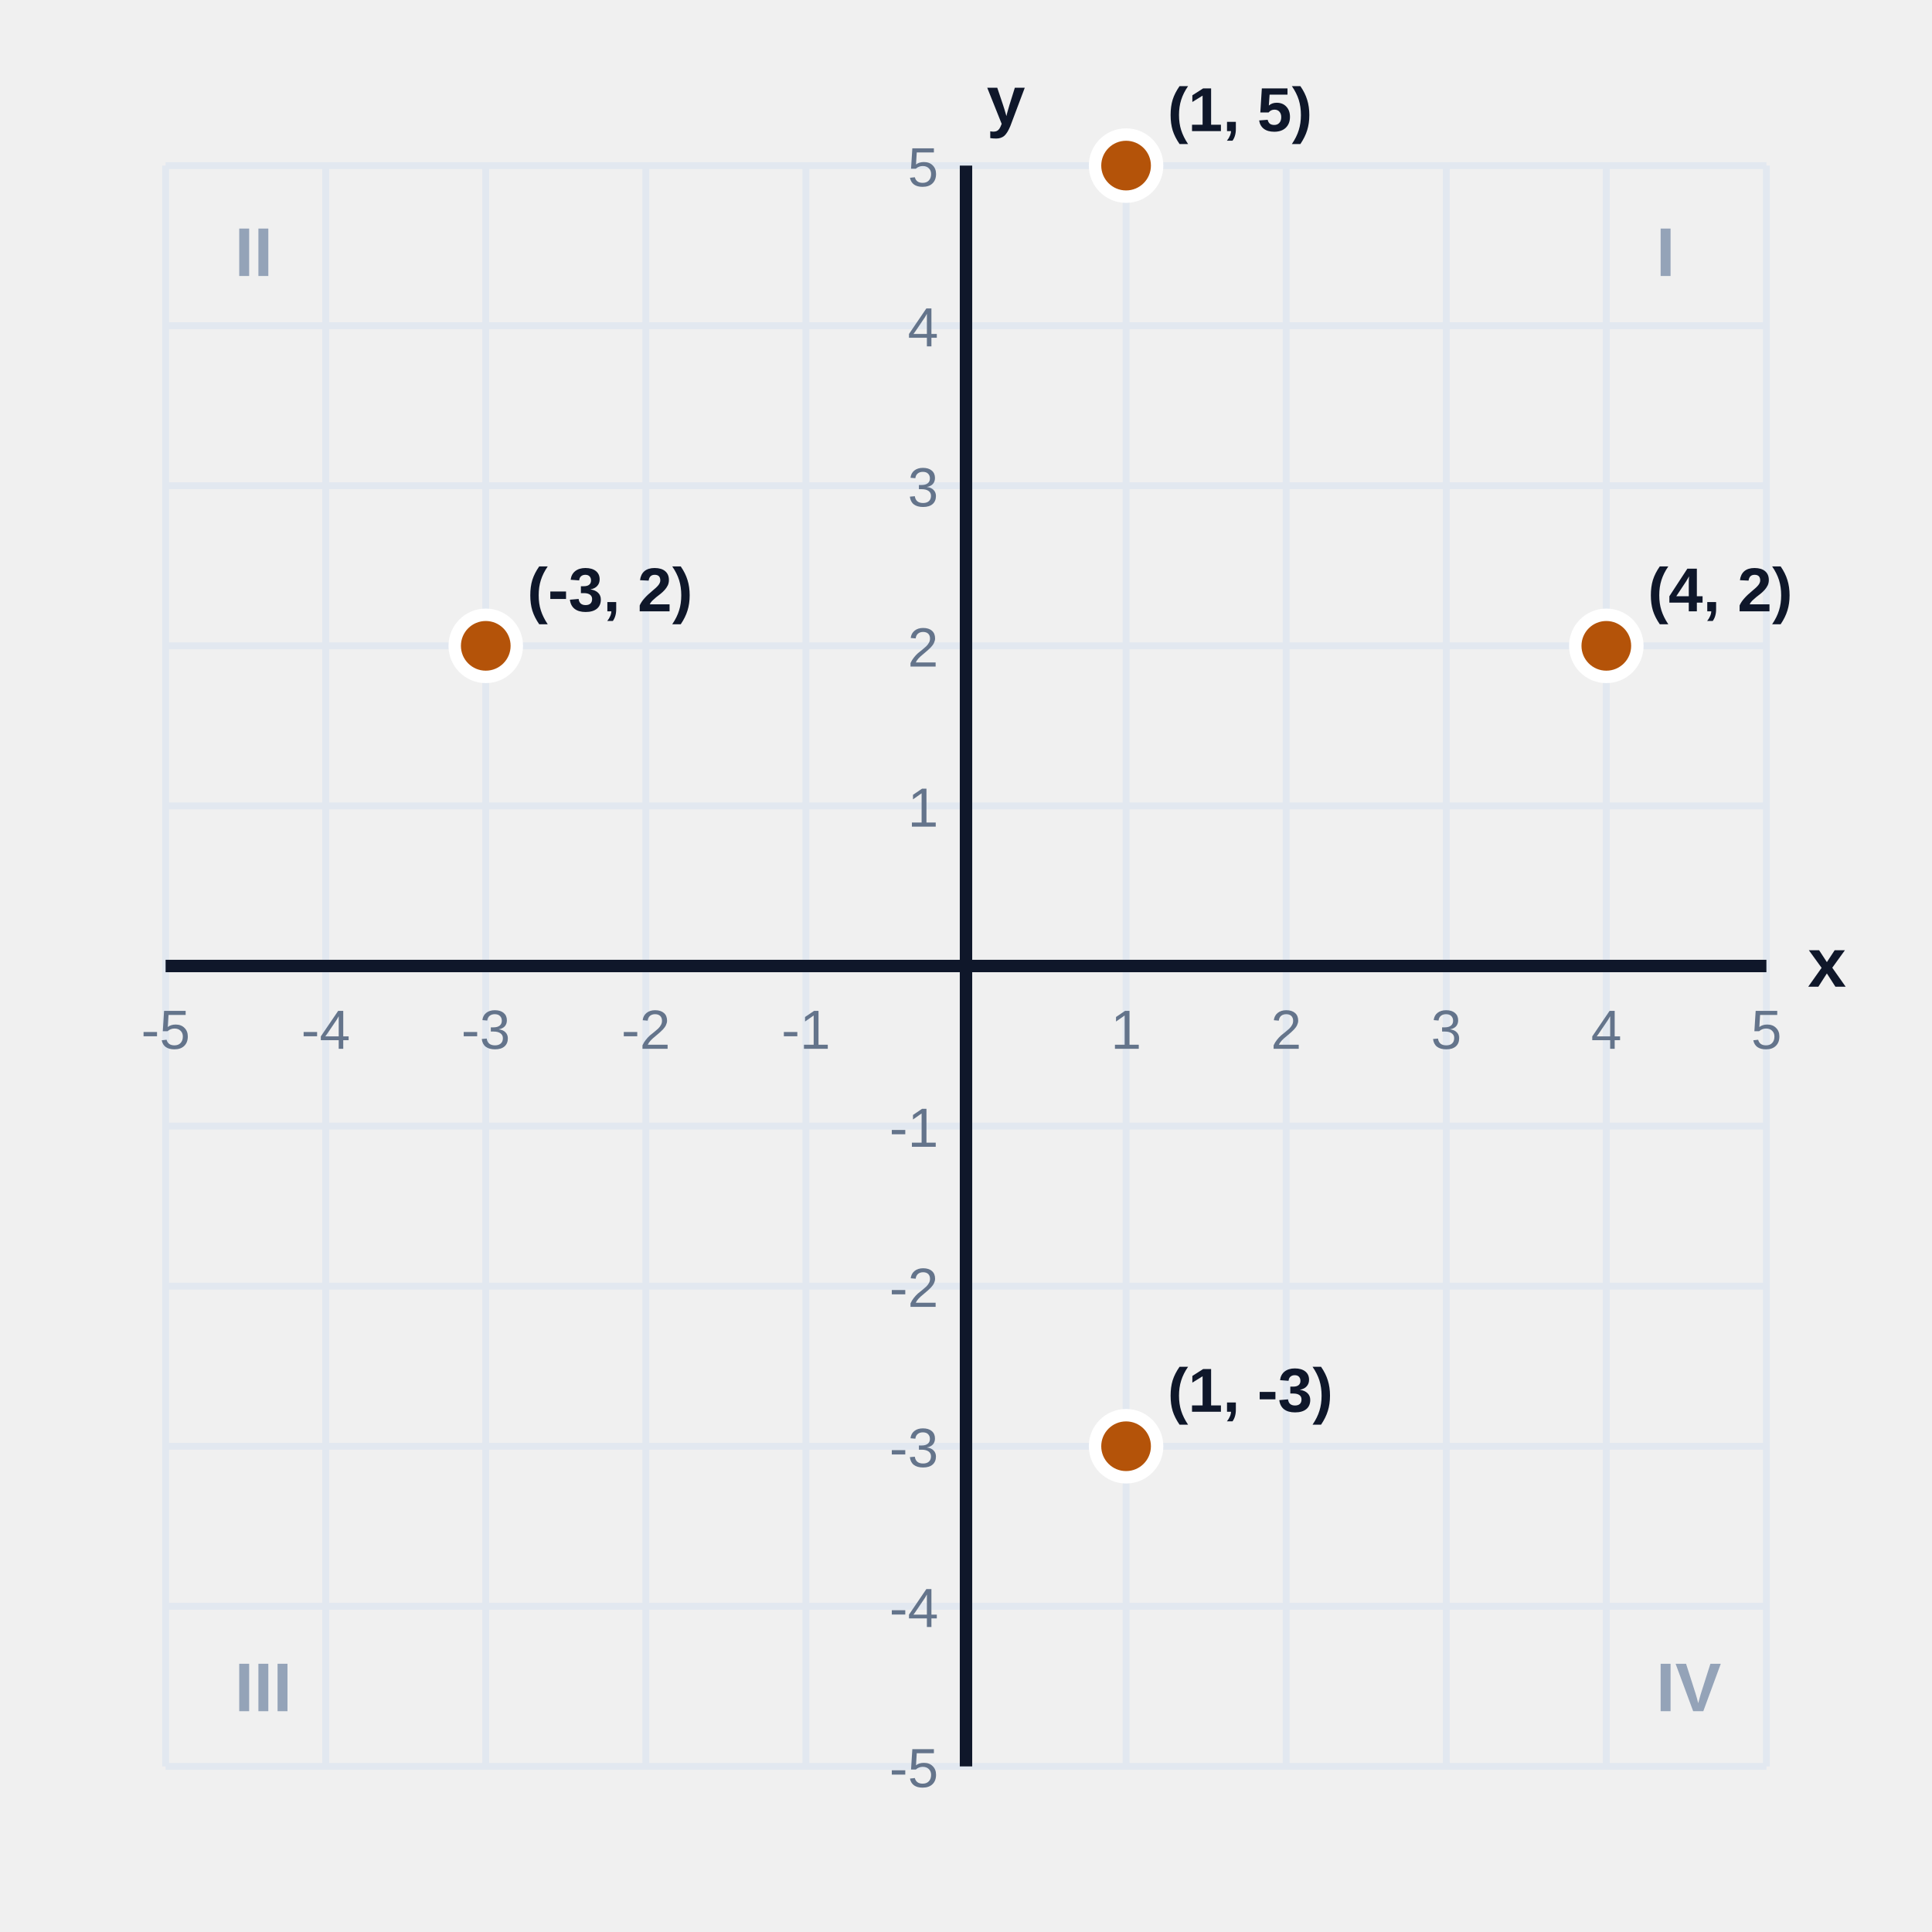
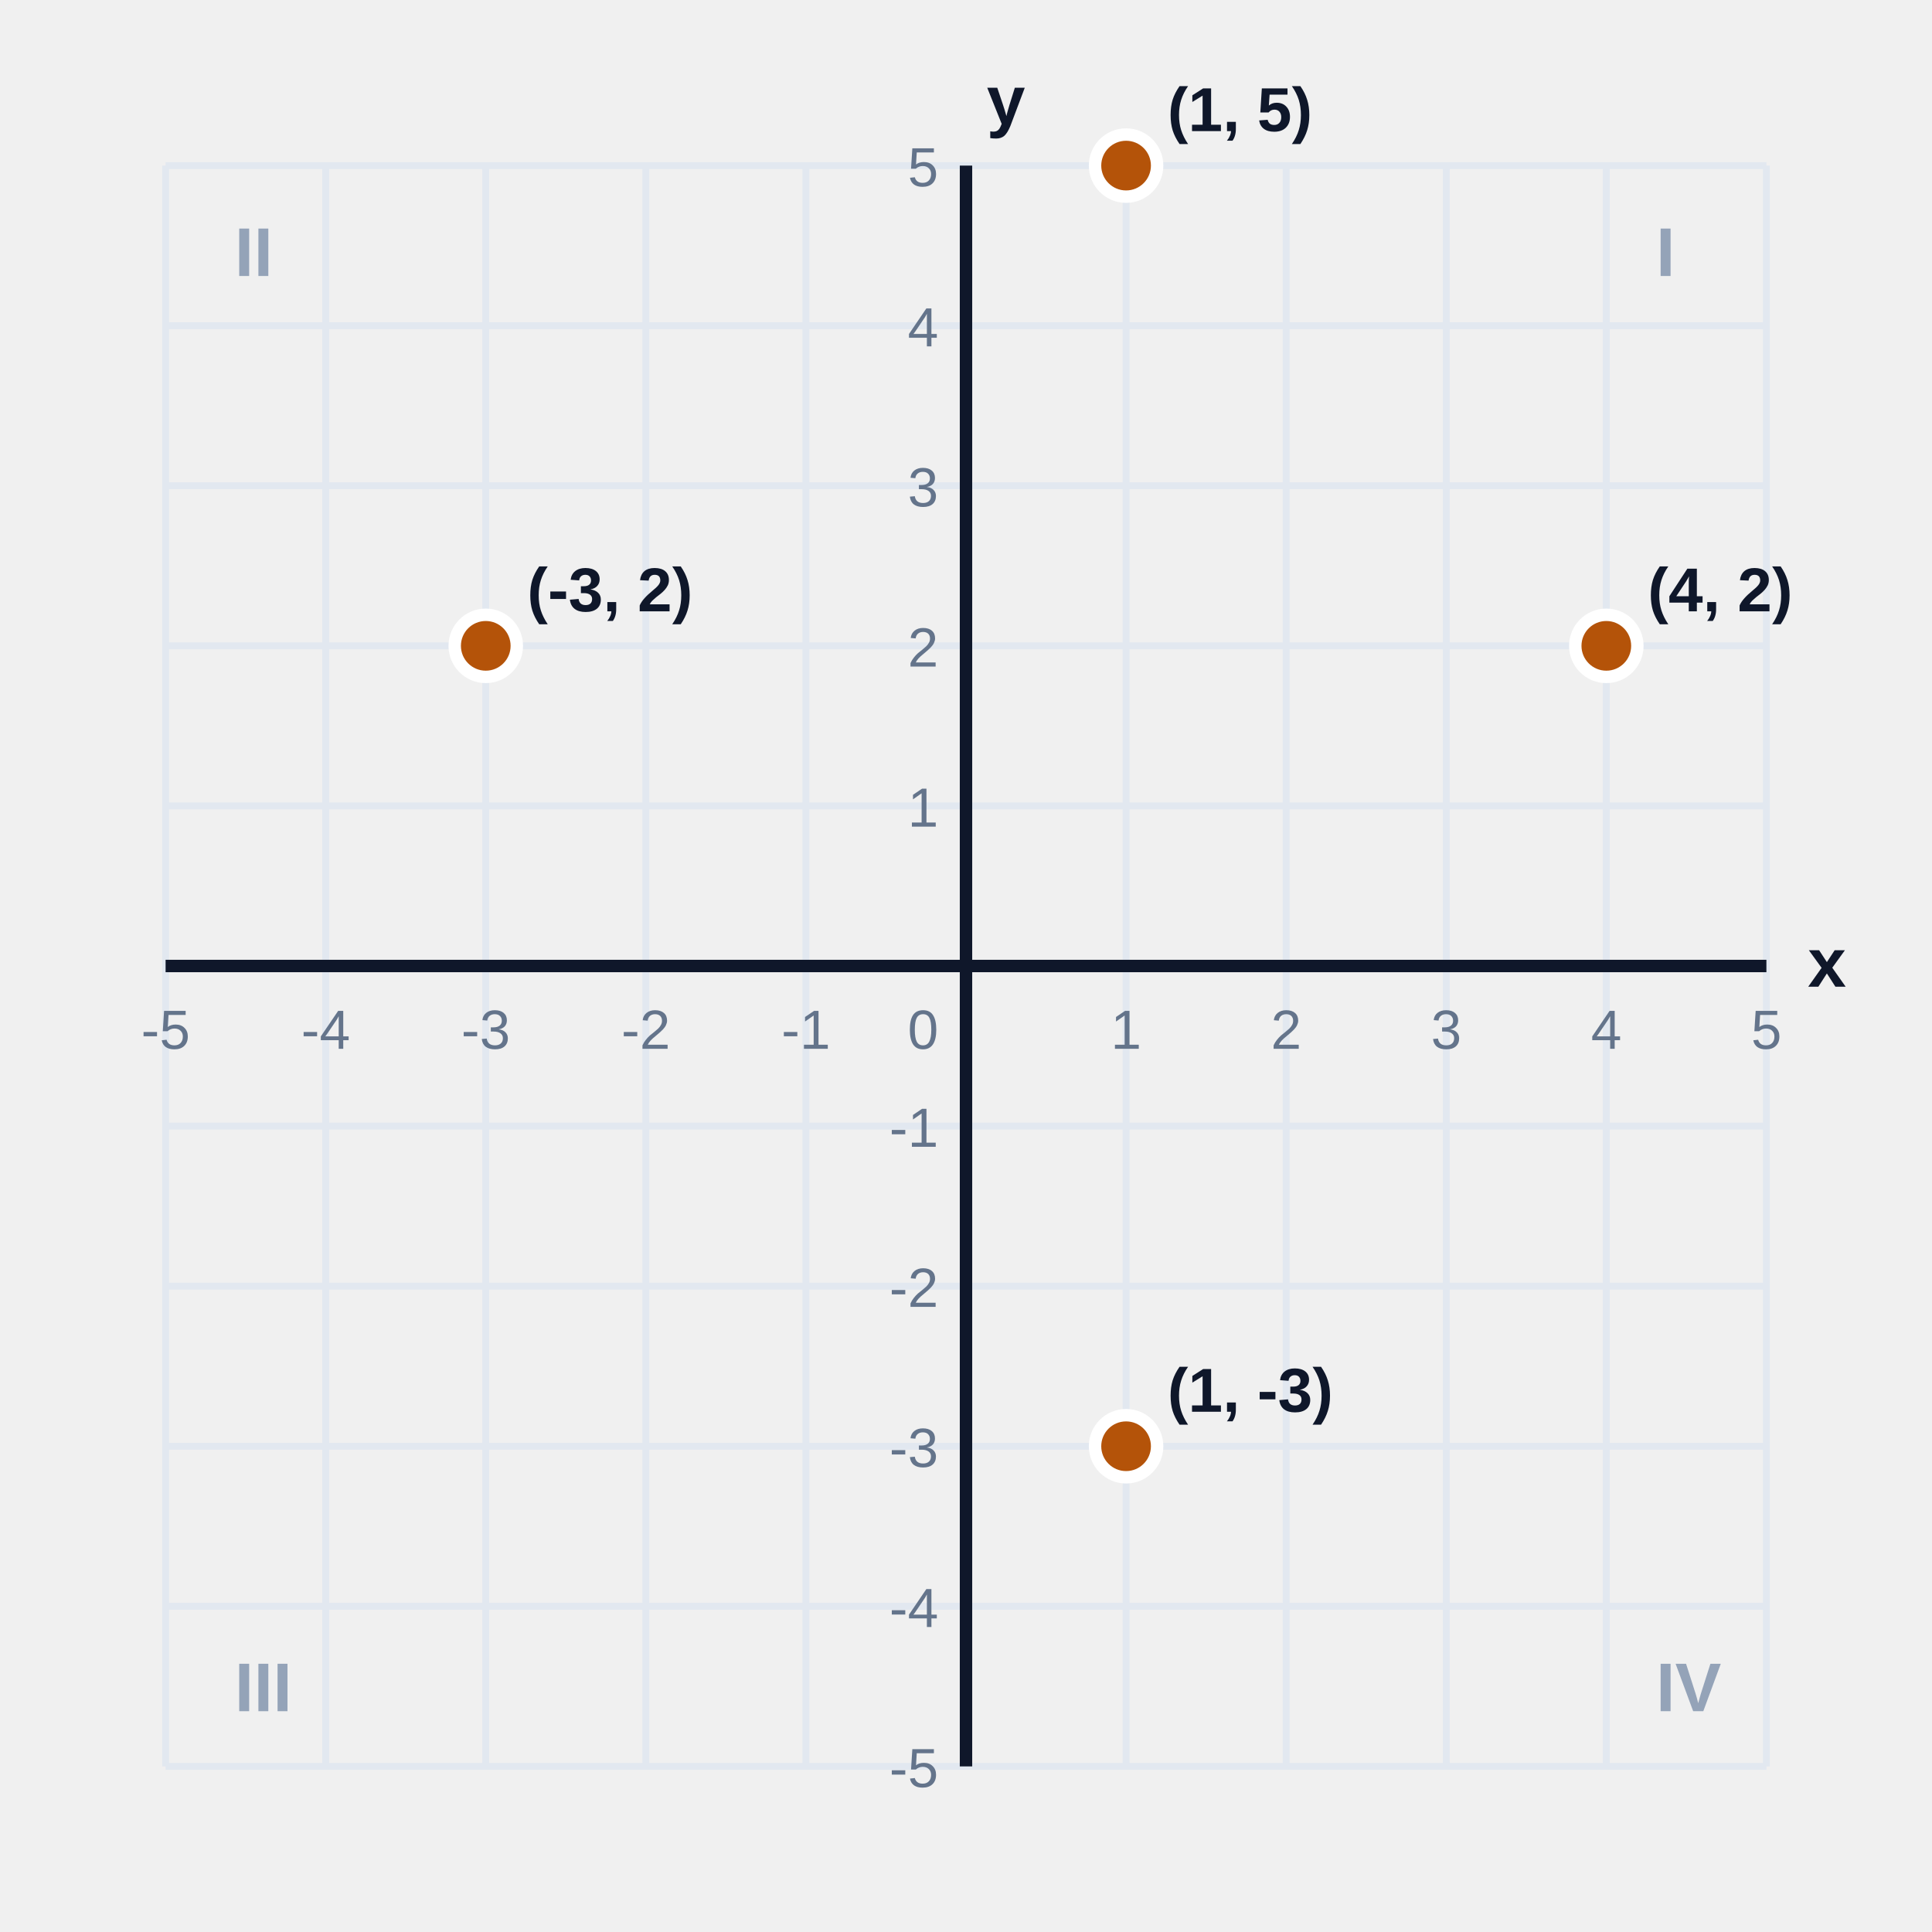
<svg xmlns="http://www.w3.org/2000/svg" width="280" height="280" viewBox="0 0 280 280" role="img" aria-label="Coordinate plane grid" style="background:white;max-width:100%;height:auto;border:1.5px solid #cbd5e1;border-radius:8px;padding:4px;">
+   <text x="136" y="152" text-anchor="end" font-size="8" fill="#64748b" font-family="'Hanken Grotesk',Arial,sans-serif">0</text>
  <line x1="24" y1="24" x2="24" y2="256" stroke="#e2e8f0" stroke-width="1" />
  <line x1="24" y1="256" x2="256" y2="256" stroke="#e2e8f0" stroke-width="1" />
  <text x="24" y="152" text-anchor="middle" font-size="8" fill="#64748b" font-family="'Hanken Grotesk',Arial,sans-serif">-5</text>
  <text x="136" y="259" text-anchor="end" font-size="8" fill="#64748b" font-family="'Hanken Grotesk',Arial,sans-serif">-5</text>
  <line x1="47.2" y1="24" x2="47.2" y2="256" stroke="#e2e8f0" stroke-width="1" />
  <line x1="24" y1="232.8" x2="256" y2="232.8" stroke="#e2e8f0" stroke-width="1" />
  <text x="47.2" y="152" text-anchor="middle" font-size="8" fill="#64748b" font-family="'Hanken Grotesk',Arial,sans-serif">-4</text>
  <text x="136" y="235.8" text-anchor="end" font-size="8" fill="#64748b" font-family="'Hanken Grotesk',Arial,sans-serif">-4</text>
  <line x1="70.4" y1="24" x2="70.4" y2="256" stroke="#e2e8f0" stroke-width="1" />
  <line x1="24" y1="209.6" x2="256" y2="209.6" stroke="#e2e8f0" stroke-width="1" />
  <text x="70.4" y="152" text-anchor="middle" font-size="8" fill="#64748b" font-family="'Hanken Grotesk',Arial,sans-serif">-3</text>
  <text x="136" y="212.6" text-anchor="end" font-size="8" fill="#64748b" font-family="'Hanken Grotesk',Arial,sans-serif">-3</text>
  <line x1="93.6" y1="24" x2="93.6" y2="256" stroke="#e2e8f0" stroke-width="1" />
  <line x1="24" y1="186.4" x2="256" y2="186.4" stroke="#e2e8f0" stroke-width="1" />
  <text x="93.6" y="152" text-anchor="middle" font-size="8" fill="#64748b" font-family="'Hanken Grotesk',Arial,sans-serif">-2</text>
  <text x="136" y="189.4" text-anchor="end" font-size="8" fill="#64748b" font-family="'Hanken Grotesk',Arial,sans-serif">-2</text>
  <line x1="116.8" y1="24" x2="116.8" y2="256" stroke="#e2e8f0" stroke-width="1" />
  <line x1="24" y1="163.2" x2="256" y2="163.2" stroke="#e2e8f0" stroke-width="1" />
  <text x="116.8" y="152" text-anchor="middle" font-size="8" fill="#64748b" font-family="'Hanken Grotesk',Arial,sans-serif">-1</text>
  <text x="136" y="166.2" text-anchor="end" font-size="8" fill="#64748b" font-family="'Hanken Grotesk',Arial,sans-serif">-1</text>
  <line x1="140" y1="24" x2="140" y2="256" stroke="#e2e8f0" stroke-width="1" />
  <line x1="24" y1="140" x2="256" y2="140" stroke="#e2e8f0" stroke-width="1" />
  <line x1="163.2" y1="24" x2="163.2" y2="256" stroke="#e2e8f0" stroke-width="1" />
  <line x1="24" y1="116.8" x2="256" y2="116.8" stroke="#e2e8f0" stroke-width="1" />
  <text x="163.2" y="152" text-anchor="middle" font-size="8" fill="#64748b" font-family="'Hanken Grotesk',Arial,sans-serif">1</text>
  <text x="136" y="119.8" text-anchor="end" font-size="8" fill="#64748b" font-family="'Hanken Grotesk',Arial,sans-serif">1</text>
  <line x1="186.4" y1="24" x2="186.4" y2="256" stroke="#e2e8f0" stroke-width="1" />
  <line x1="24" y1="93.6" x2="256" y2="93.6" stroke="#e2e8f0" stroke-width="1" />
  <text x="186.4" y="152" text-anchor="middle" font-size="8" fill="#64748b" font-family="'Hanken Grotesk',Arial,sans-serif">2</text>
  <text x="136" y="96.6" text-anchor="end" font-size="8" fill="#64748b" font-family="'Hanken Grotesk',Arial,sans-serif">2</text>
  <line x1="209.6" y1="24" x2="209.6" y2="256" stroke="#e2e8f0" stroke-width="1" />
  <line x1="24" y1="70.4" x2="256" y2="70.4" stroke="#e2e8f0" stroke-width="1" />
  <text x="209.6" y="152" text-anchor="middle" font-size="8" fill="#64748b" font-family="'Hanken Grotesk',Arial,sans-serif">3</text>
  <text x="136" y="73.4" text-anchor="end" font-size="8" fill="#64748b" font-family="'Hanken Grotesk',Arial,sans-serif">3</text>
  <line x1="232.8" y1="24" x2="232.8" y2="256" stroke="#e2e8f0" stroke-width="1" />
  <line x1="24" y1="47.2" x2="256" y2="47.2" stroke="#e2e8f0" stroke-width="1" />
  <text x="232.8" y="152" text-anchor="middle" font-size="8" fill="#64748b" font-family="'Hanken Grotesk',Arial,sans-serif">4</text>
  <text x="136" y="50.2" text-anchor="end" font-size="8" fill="#64748b" font-family="'Hanken Grotesk',Arial,sans-serif">4</text>
  <line x1="256" y1="24" x2="256" y2="256" stroke="#e2e8f0" stroke-width="1" />
  <line x1="24" y1="24" x2="256" y2="24" stroke="#e2e8f0" stroke-width="1" />
  <text x="256" y="152" text-anchor="middle" font-size="8" fill="#64748b" font-family="'Hanken Grotesk',Arial,sans-serif">5</text>
  <text x="136" y="27" text-anchor="end" font-size="8" fill="#64748b" font-family="'Hanken Grotesk',Arial,sans-serif">5</text>
  <text x="240" y="40" font-size="10" font-weight="800" fill="#94a3b8" font-family="'Hanken Grotesk',Arial,sans-serif">I</text>
  <text x="34" y="40" font-size="10" font-weight="800" fill="#94a3b8" font-family="'Hanken Grotesk',Arial,sans-serif">II</text>
  <text x="34" y="248" font-size="10" font-weight="800" fill="#94a3b8" font-family="'Hanken Grotesk',Arial,sans-serif">III</text>
  <text x="240" y="248" font-size="10" font-weight="800" fill="#94a3b8" font-family="'Hanken Grotesk',Arial,sans-serif">IV</text>
  <line x1="24" y1="140" x2="256" y2="140" stroke="#0f172a" stroke-width="1.8" />
  <line x1="140" y1="24" x2="140" y2="256" stroke="#0f172a" stroke-width="1.8" />
  <text x="262" y="143" font-size="10" font-weight="800" fill="#0f172a" font-family="'Hanken Grotesk',Arial,sans-serif">x</text>
  <text x="143" y="18" font-size="10" font-weight="800" fill="#0f172a" font-family="'Hanken Grotesk',Arial,sans-serif">y</text>
  <circle cx="70.4" cy="93.6" r="4.5" fill="#b45309" stroke="#fff" stroke-width="1.8" />
  <text x="76.4" y="88.6" font-size="9" font-weight="800" fill="#0f172a" font-family="'Hanken Grotesk',Arial,sans-serif">(-3, 2)</text>
  <circle cx="232.8" cy="93.6" r="4.5" fill="#b45309" stroke="#fff" stroke-width="1.8" />
  <text x="238.8" y="88.6" font-size="9" font-weight="800" fill="#0f172a" font-family="'Hanken Grotesk',Arial,sans-serif">(4, 2)</text>
  <circle cx="163.2" cy="209.6" r="4.5" fill="#b45309" stroke="#fff" stroke-width="1.8" />
  <text x="169.2" y="204.6" font-size="9" font-weight="800" fill="#0f172a" font-family="'Hanken Grotesk',Arial,sans-serif">(1, -3)</text>
  <circle cx="163.2" cy="24.0" r="4.5" fill="#b45309" stroke="#fff" stroke-width="1.8" />
  <text x="169.2" y="19.0" font-size="9" font-weight="800" fill="#0f172a" font-family="'Hanken Grotesk',Arial,sans-serif">(1, 5)</text>
</svg>
